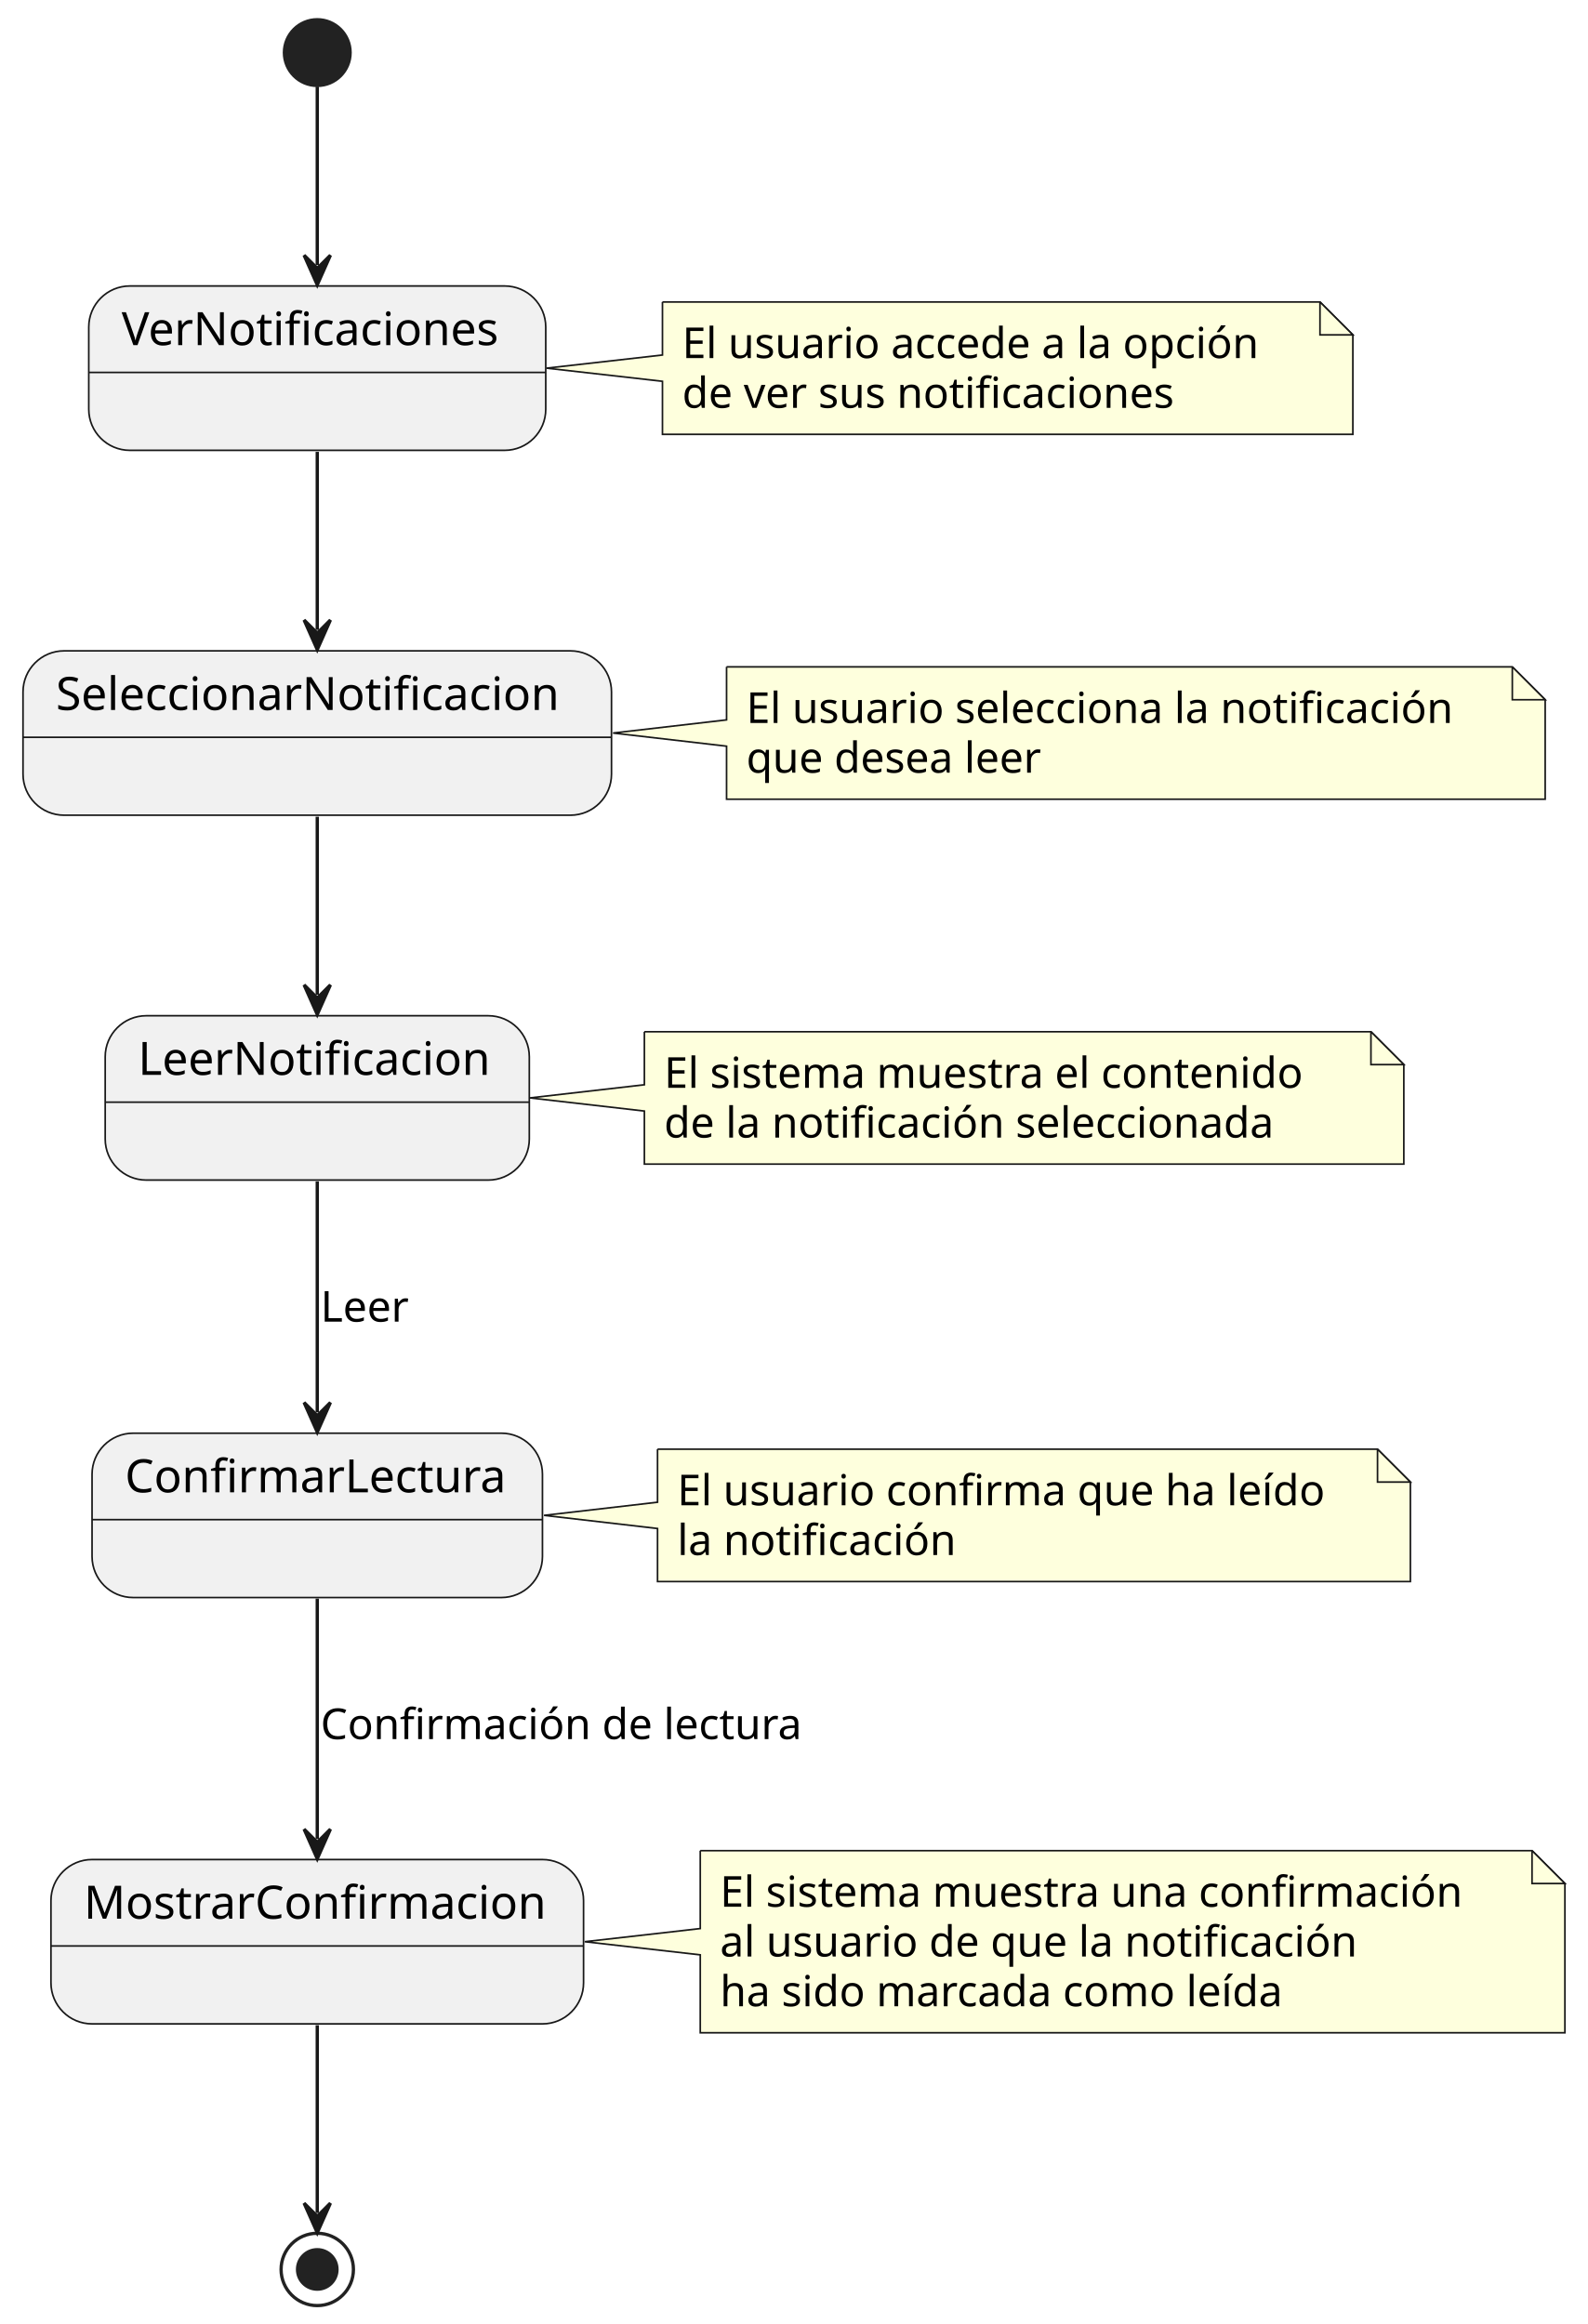
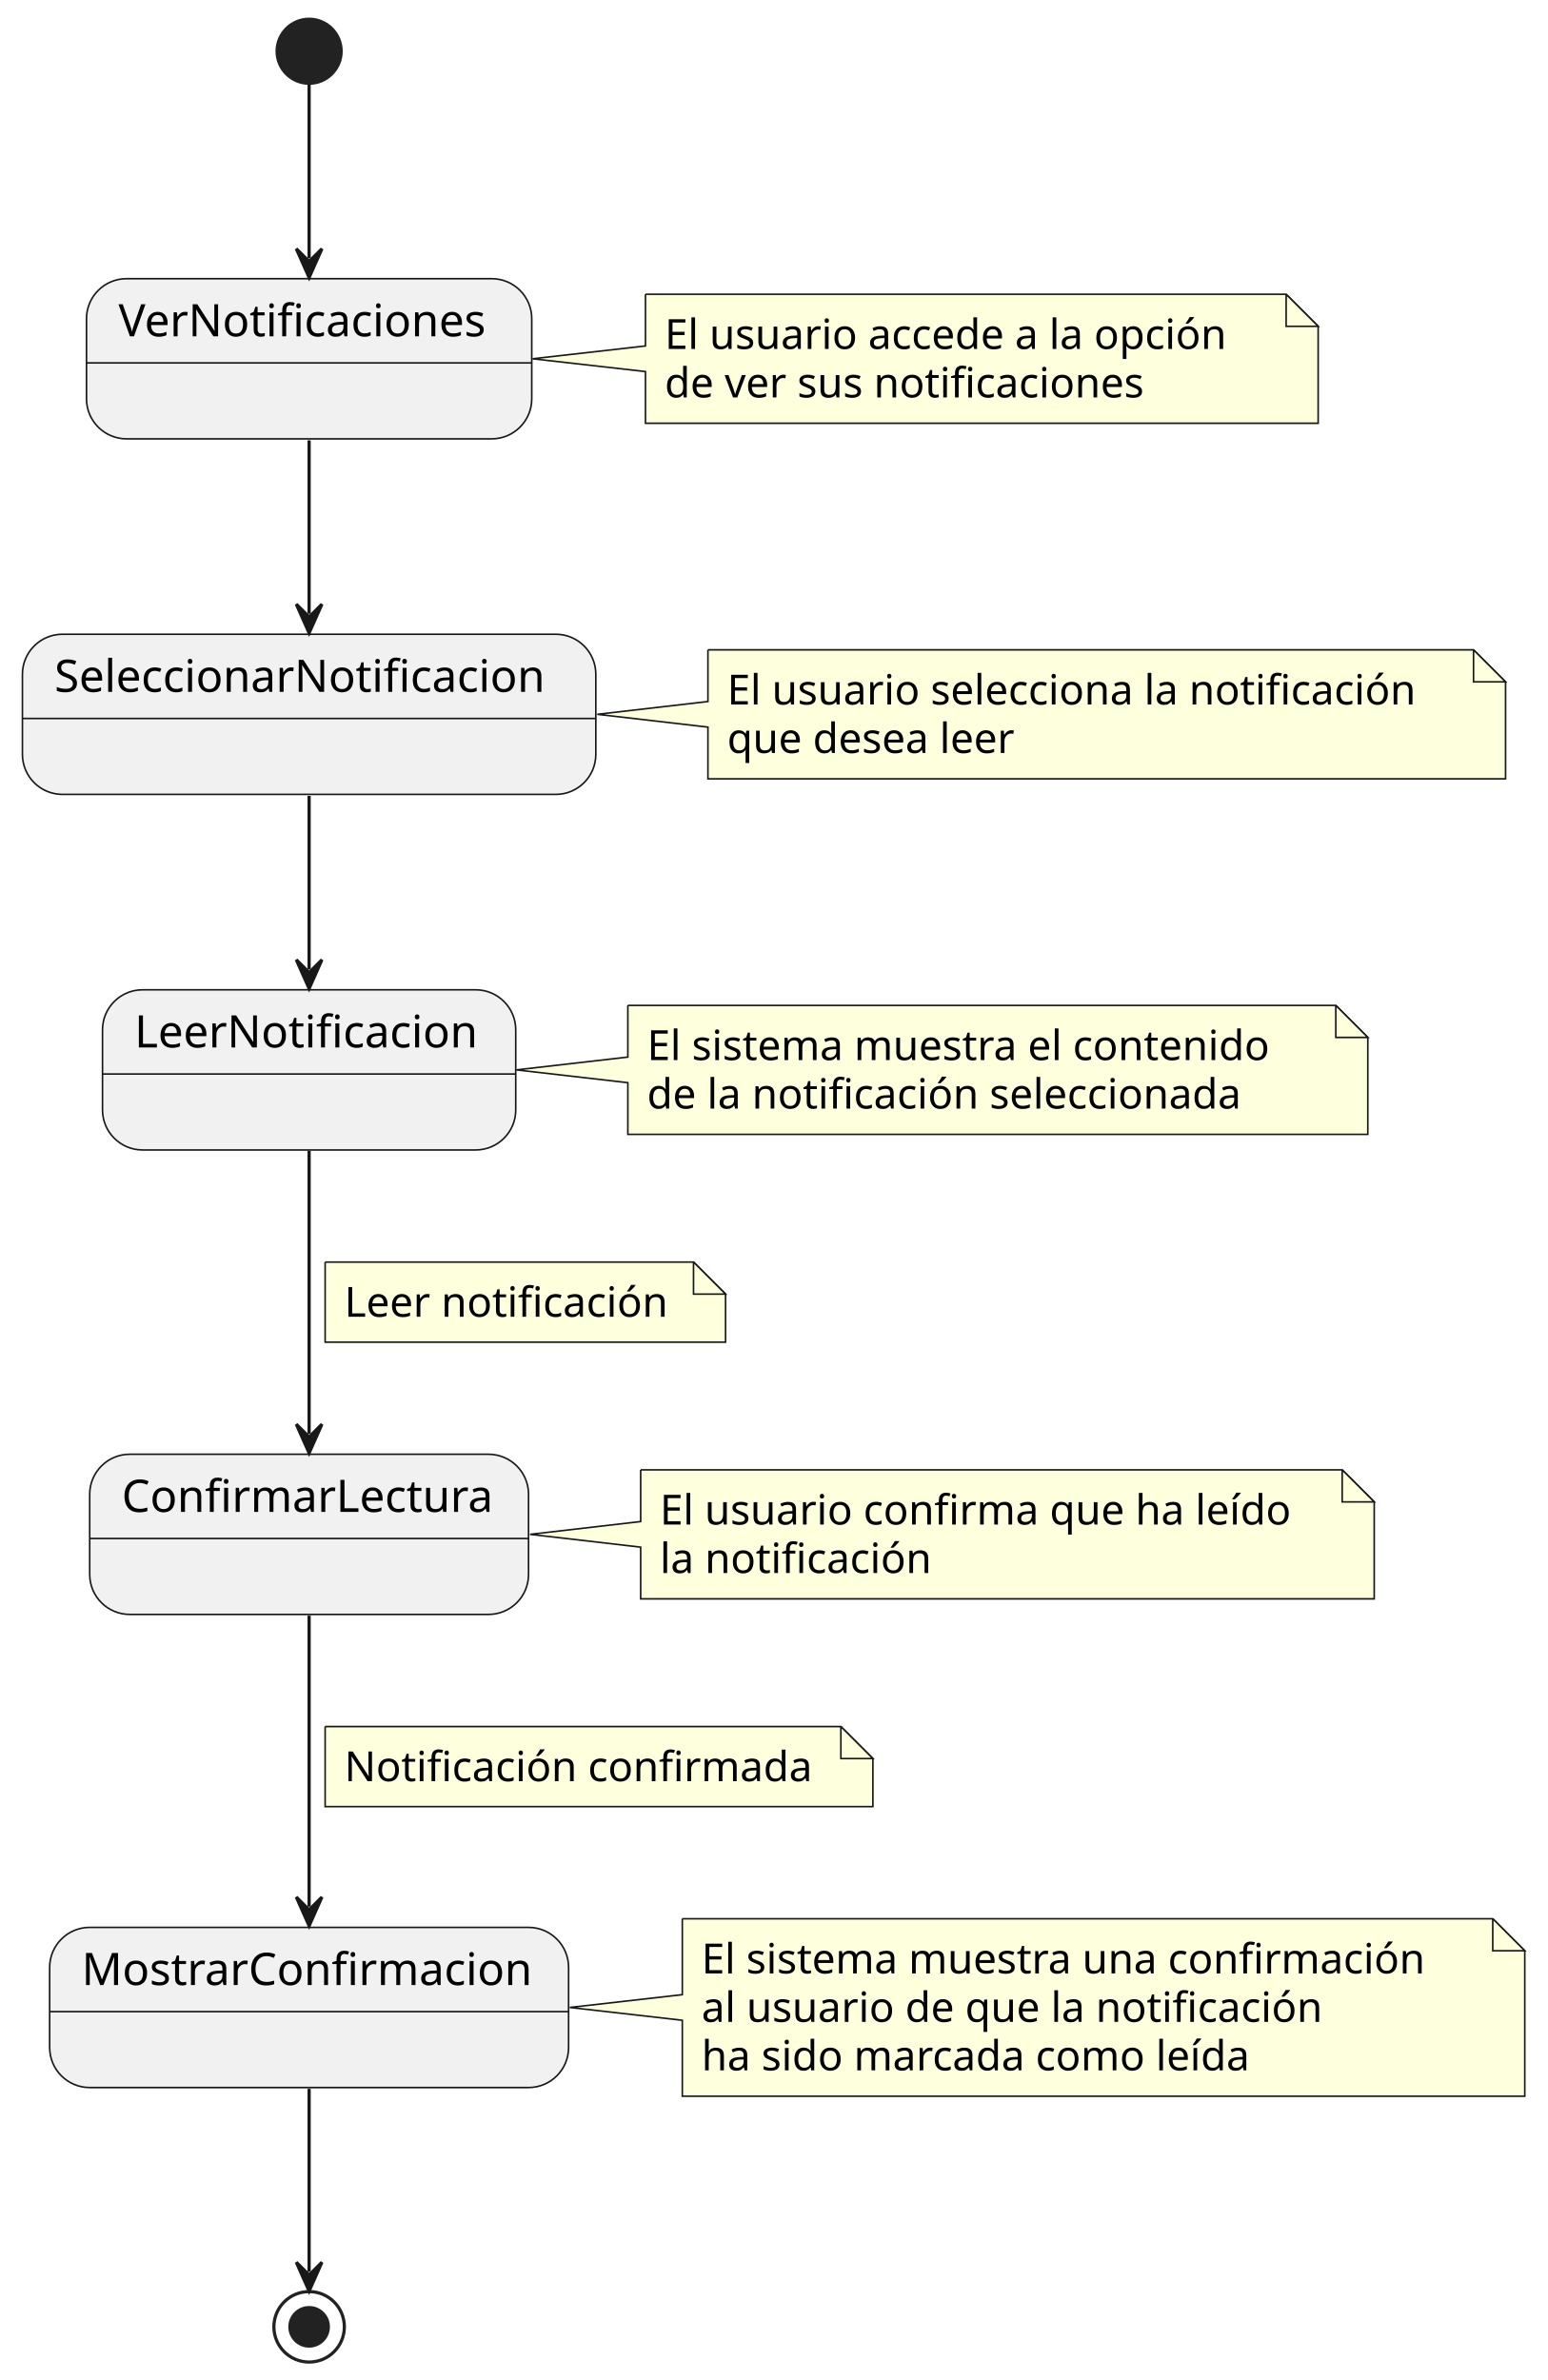
- <svg xmlns="http://www.w3.org/2000/svg" contentStyleType="text/css" height="707px" preserveAspectRatio="none" style="width:483px;height:707px;background:#FFFFFF;" version="1.1" viewBox="0 0 483 707" width="483px" zoomAndPan="magnify">
+ <svg xmlns="http://www.w3.org/2000/svg" contentStyleType="text/css" height="743px" preserveAspectRatio="none" style="width:483px;height:743px;background:#FFFFFF;" version="1.1" viewBox="0 0 483 743" width="483px" zoomAndPan="magnify">
  <defs />
  <g>
    <ellipse cx="96.5" cy="16" fill="#222222" rx="10" ry="10" style="stroke:#222222;stroke-width:1.0;" />
    <g id="VerNotificaciones">
      <rect fill="#F1F1F1" height="50" rx="12.5" ry="12.5" style="stroke:#181818;stroke-width:0.5;" width="139" x="27" y="87" />
      <line style="stroke:#181818;stroke-width:0.5;" x1="27" x2="166" y1="113.297" y2="113.297" />
      <text fill="#000000" font-family="sans-serif" font-size="14" lengthAdjust="spacing" textLength="119" x="37" y="104.995">VerNotificaciones</text>
    </g>
    <g id="elem_GMN5">
      <path d="M201.5,91.87 L201.5,108 L166.23,112 L201.5,116 L201.5,132.136 A0,0 0 0 0 201.5,132.136 L411.5,132.136 A0,0 0 0 0 411.5,132.136 L411.5,101.87 L401.5,91.87 L201.5,91.87 A0,0 0 0 0 201.5,91.87 " fill="#FEFFDD" style="stroke:#181818;stroke-width:0.5;" />
      <path d="M401.5,91.87 L401.5,101.87 L411.5,101.87 L401.5,91.87 " fill="#FEFFDD" style="stroke:#181818;stroke-width:0.5;" />
      <text fill="#000000" font-family="sans-serif" font-size="13" lengthAdjust="spacing" textLength="185" x="207.5" y="108.937">El usuario accede a la opción</text>
      <text fill="#000000" font-family="sans-serif" font-size="13" lengthAdjust="spacing" textLength="157" x="207.5" y="124.07">de ver sus notificaciones</text>
    </g>
    <g id="SeleccionarNotificacion">
      <rect fill="#F1F1F1" height="50" rx="12.5" ry="12.5" style="stroke:#181818;stroke-width:0.5;" width="179" x="7" y="198" />
      <line style="stroke:#181818;stroke-width:0.5;" x1="7" x2="186" y1="224.297" y2="224.297" />
      <text fill="#000000" font-family="sans-serif" font-size="14" lengthAdjust="spacing" textLength="159" x="17" y="215.995">SeleccionarNotificacion</text>
    </g>
    <g id="elem_GMN10">
      <path d="M221,202.87 L221,219 L186.47,223 L221,227 L221,243.136 A0,0 0 0 0 221,243.136 L470,243.136 A0,0 0 0 0 470,243.136 L470,212.87 L460,202.87 L221,202.87 A0,0 0 0 0 221,202.87 " fill="#FEFFDD" style="stroke:#181818;stroke-width:0.5;" />
      <path d="M460,202.87 L460,212.87 L470,212.87 L460,202.87 " fill="#FEFFDD" style="stroke:#181818;stroke-width:0.5;" />
      <text fill="#000000" font-family="sans-serif" font-size="13" lengthAdjust="spacing" textLength="224" x="227" y="219.937">El usuario selecciona la notificación</text>
      <text fill="#000000" font-family="sans-serif" font-size="13" lengthAdjust="spacing" textLength="95" x="227" y="235.07">que desea leer</text>
    </g>
    <g id="LeerNotificacion">
      <rect fill="#F1F1F1" height="50" rx="12.5" ry="12.5" style="stroke:#181818;stroke-width:0.5;" width="129" x="32" y="309" />
      <line style="stroke:#181818;stroke-width:0.5;" x1="32" x2="161" y1="335.297" y2="335.297" />
      <text fill="#000000" font-family="sans-serif" font-size="14" lengthAdjust="spacing" textLength="109" x="42" y="326.995">LeerNotificacion</text>
    </g>
    <g id="elem_GMN15">
      <path d="M196,313.87 L196,330 L161.17,334 L196,338 L196,354.136 A0,0 0 0 0 196,354.136 L427,354.136 A0,0 0 0 0 427,354.136 L427,323.87 L417,313.87 L196,313.87 A0,0 0 0 0 196,313.87 " fill="#FEFFDD" style="stroke:#181818;stroke-width:0.5;" />
      <path d="M417,313.87 L417,323.87 L427,323.87 L417,313.87 " fill="#FEFFDD" style="stroke:#181818;stroke-width:0.5;" />
      <text fill="#000000" font-family="sans-serif" font-size="13" lengthAdjust="spacing" textLength="206" x="202" y="330.937">El sistema muestra el contenido</text>
      <text fill="#000000" font-family="sans-serif" font-size="13" lengthAdjust="spacing" textLength="194" x="202" y="346.07">de la notificación seleccionada</text>
    </g>
    <g id="ConfirmarLectura">
-       <rect fill="#F1F1F1" height="50" rx="12.5" ry="12.5" style="stroke:#181818;stroke-width:0.5;" width="137" x="28" y="436" />
-       <line style="stroke:#181818;stroke-width:0.5;" x1="28" x2="165" y1="462.297" y2="462.297" />
-       <text fill="#000000" font-family="sans-serif" font-size="14" lengthAdjust="spacing" textLength="117" x="38" y="453.995">ConfirmarLectura</text>
+       <rect fill="#F1F1F1" height="50" rx="12.5" ry="12.5" style="stroke:#181818;stroke-width:0.5;" width="137" x="28" y="454" />
+       <line style="stroke:#181818;stroke-width:0.5;" x1="28" x2="165" y1="480.297" y2="480.297" />
+       <text fill="#000000" font-family="sans-serif" font-size="14" lengthAdjust="spacing" textLength="117" x="38" y="471.995">ConfirmarLectura</text>
    </g>
    <g id="elem_GMN20">
-       <path d="M200,440.87 L200,457 L165.48,461 L200,465 L200,481.136 A0,0 0 0 0 200,481.136 L429,481.136 A0,0 0 0 0 429,481.136 L429,450.87 L419,440.87 L200,440.87 A0,0 0 0 0 200,440.87 " fill="#FEFFDD" style="stroke:#181818;stroke-width:0.5;" />
-       <path d="M419,440.87 L419,450.87 L429,450.87 L419,440.87 " fill="#FEFFDD" style="stroke:#181818;stroke-width:0.5;" />
-       <text fill="#000000" font-family="sans-serif" font-size="13" lengthAdjust="spacing" textLength="204" x="206" y="457.937">El usuario confirma que ha leído</text>
-       <text fill="#000000" font-family="sans-serif" font-size="13" lengthAdjust="spacing" textLength="87" x="206" y="473.07">la notificación</text>
+       <path d="M200,458.87 L200,475 L165.48,479 L200,483 L200,499.136 A0,0 0 0 0 200,499.136 L429,499.136 A0,0 0 0 0 429,499.136 L429,468.87 L419,458.87 L200,458.87 A0,0 0 0 0 200,458.87 " fill="#FEFFDD" style="stroke:#181818;stroke-width:0.5;" />
+       <path d="M419,458.87 L419,468.87 L429,468.87 L419,458.87 " fill="#FEFFDD" style="stroke:#181818;stroke-width:0.5;" />
+       <text fill="#000000" font-family="sans-serif" font-size="13" lengthAdjust="spacing" textLength="204" x="206" y="475.937">El usuario confirma que ha leído</text>
+       <text fill="#000000" font-family="sans-serif" font-size="13" lengthAdjust="spacing" textLength="87" x="206" y="491.07">la notificación</text>
    </g>
    <g id="MostrarConfirmacion">
-       <rect fill="#F1F1F1" height="50" rx="12.5" ry="12.5" style="stroke:#181818;stroke-width:0.5;" width="162" x="15.5" y="565.7" />
-       <line style="stroke:#181818;stroke-width:0.5;" x1="15.5" x2="177.5" y1="591.997" y2="591.997" />
-       <text fill="#000000" font-family="sans-serif" font-size="14" lengthAdjust="spacing" textLength="142" x="25.5" y="583.695">MostrarConfirmacion</text>
+       <rect fill="#F1F1F1" height="50" rx="12.5" ry="12.5" style="stroke:#181818;stroke-width:0.5;" width="162" x="15.5" y="601.7" />
+       <line style="stroke:#181818;stroke-width:0.5;" x1="15.5" x2="177.5" y1="627.997" y2="627.997" />
+       <text fill="#000000" font-family="sans-serif" font-size="14" lengthAdjust="spacing" textLength="142" x="25.5" y="619.695">MostrarConfirmacion</text>
    </g>
    <g id="elem_GMN25">
-       <path d="M213,563 L213,586.7 L177.87,590.7 L213,594.7 L213,618.398 A0,0 0 0 0 213,618.398 L476,618.398 A0,0 0 0 0 476,618.398 L476,573 L466,563 L213,563 A0,0 0 0 0 213,563 " fill="#FEFFDD" style="stroke:#181818;stroke-width:0.5;" />
-       <path d="M466,563 L466,573 L476,573 L466,563 " fill="#FEFFDD" style="stroke:#181818;stroke-width:0.5;" />
-       <text fill="#000000" font-family="sans-serif" font-size="13" lengthAdjust="spacing" textLength="238" x="219" y="580.067">El sistema muestra una confirmación</text>
-       <text fill="#000000" font-family="sans-serif" font-size="13" lengthAdjust="spacing" textLength="201" x="219" y="595.2">al usuario de que la notificación</text>
-       <text fill="#000000" font-family="sans-serif" font-size="13" lengthAdjust="spacing" textLength="181" x="219" y="610.332">ha sido marcada como leída</text>
+       <path d="M213,599 L213,622.7 L177.87,626.7 L213,630.7 L213,654.398 A0,0 0 0 0 213,654.398 L476,654.398 A0,0 0 0 0 476,654.398 L476,609 L466,599 L213,599 A0,0 0 0 0 213,599 " fill="#FEFFDD" style="stroke:#181818;stroke-width:0.5;" />
+       <path d="M466,599 L466,609 L476,609 L466,599 " fill="#FEFFDD" style="stroke:#181818;stroke-width:0.5;" />
+       <text fill="#000000" font-family="sans-serif" font-size="13" lengthAdjust="spacing" textLength="238" x="219" y="616.067">El sistema muestra una confirmación</text>
+       <text fill="#000000" font-family="sans-serif" font-size="13" lengthAdjust="spacing" textLength="201" x="219" y="631.2">al usuario de que la notificación</text>
+       <text fill="#000000" font-family="sans-serif" font-size="13" lengthAdjust="spacing" textLength="181" x="219" y="646.332">ha sido marcada como leída</text>
    </g>
-     <ellipse cx="96.5" cy="690.4" fill="none" rx="11" ry="11" style="stroke:#222222;stroke-width:1.0;" />
-     <ellipse cx="96.5" cy="690.4" fill="#222222" rx="6" ry="6" style="stroke:#222222;stroke-width:1.0;" />
+     <ellipse cx="96.5" cy="726.4" fill="none" rx="11" ry="11" style="stroke:#222222;stroke-width:1.0;" />
+     <ellipse cx="96.5" cy="726.4" fill="#222222" rx="6" ry="6" style="stroke:#222222;stroke-width:1.0;" />
    <g id="link_*start*_VerNotificaciones">
      <path d="M96.5,26.36 C96.5,40.29 96.5,60.96 96.5,80.65 " fill="none" id="*start*-to-VerNotificaciones" style="stroke:#181818;stroke-width:1.0;" />
      <polygon fill="#181818" points="96.5,86.65,100.5,77.65,96.5,81.65,92.5,77.65,96.5,86.65" style="stroke:#181818;stroke-width:1.0;" />
    </g>
    <g id="link_VerNotificaciones_SeleccionarNotificacion">
      <path d="M96.5,137.46 C96.5,155.41 96.5,173.69 96.5,191.62 " fill="none" id="VerNotificaciones-to-SeleccionarNotificacion" style="stroke:#181818;stroke-width:1.0;" />
      <polygon fill="#181818" points="96.5,197.62,100.5,188.62,96.5,192.62,92.5,188.62,96.5,197.62" style="stroke:#181818;stroke-width:1.0;" />
    </g>
    <g id="link_SeleccionarNotificacion_LeerNotificacion">
      <path d="M96.5,248.46 C96.5,266.41 96.5,284.69 96.5,302.62 " fill="none" id="SeleccionarNotificacion-to-LeerNotificacion" style="stroke:#181818;stroke-width:1.0;" />
      <polygon fill="#181818" points="96.5,308.62,100.5,299.62,96.5,303.62,92.5,299.62,96.5,308.62" style="stroke:#181818;stroke-width:1.0;" />
    </g>
    <g id="link_LeerNotificacion_ConfirmarLectura">
-       <path d="M96.5,359.4 C96.5,381.42 96.5,407.66 96.5,429.67 " fill="none" id="LeerNotificacion-to-ConfirmarLectura" style="stroke:#181818;stroke-width:1.0;" />
-       <polygon fill="#181818" points="96.5,435.67,100.5,426.67,96.5,430.67,92.5,426.67,96.5,435.67" style="stroke:#181818;stroke-width:1.0;" />
-       <text fill="#000000" font-family="sans-serif" font-size="13" lengthAdjust="spacing" textLength="28" x="97.5" y="402.067">Leer</text>
+       <path d="M96.5,359.26 C96.5,385.56 96.5,421.28 96.5,447.62 " fill="none" id="LeerNotificacion-to-ConfirmarLectura" style="stroke:#181818;stroke-width:1.0;" />
+       <polygon fill="#181818" points="96.5,453.62,100.5,444.62,96.5,448.62,92.5,444.62,96.5,453.62" style="stroke:#181818;stroke-width:1.0;" />
+       <path d="M101.5,394 L101.5,419 L226.5,419 L226.5,404 L216.5,394 L101.5,394 " fill="#FEFFDD" style="stroke:#181818;stroke-width:0.5;" />
+       <path d="M216.5,394 L216.5,404 L226.5,404 L216.5,394 " fill="#FEFFDD" style="stroke:#181818;stroke-width:0.5;" />
+       <text fill="#000000" font-family="sans-serif" font-size="13" lengthAdjust="spacing" textLength="104" x="107.5" y="411.067">Leer notificación</text>
    </g>
    <g id="link_ConfirmarLectura_MostrarConfirmacion">
-       <path d="M96.5,486.32 C96.5,509.04 96.5,536.78 96.5,559.47 " fill="none" id="ConfirmarLectura-to-MostrarConfirmacion" style="stroke:#181818;stroke-width:1.0;" />
-       <polygon fill="#181818" points="96.5,565.47,100.5,556.47,96.5,560.47,92.5,556.47,96.5,565.47" style="stroke:#181818;stroke-width:1.0;" />
-       <text fill="#000000" font-family="sans-serif" font-size="13" lengthAdjust="spacing" textLength="152" x="97.5" y="529.067">Confirmación de lectura</text>
+       <path d="M96.5,504.39 C96.5,531.28 96.5,568.31 96.5,595.23 " fill="none" id="ConfirmarLectura-to-MostrarConfirmacion" style="stroke:#181818;stroke-width:1.0;" />
+       <polygon fill="#181818" points="96.5,601.23,100.5,592.23,96.5,596.23,92.5,592.23,96.5,601.23" style="stroke:#181818;stroke-width:1.0;" />
+       <path d="M101.5,539 L101.5,564 L272.5,564 L272.5,549 L262.5,539 L101.5,539 " fill="#FEFFDD" style="stroke:#181818;stroke-width:0.5;" />
+       <path d="M262.5,539 L262.5,549 L272.5,549 L262.5,539 " fill="#FEFFDD" style="stroke:#181818;stroke-width:0.5;" />
+       <text fill="#000000" font-family="sans-serif" font-size="13" lengthAdjust="spacing" textLength="150" x="107.5" y="556.067">Notificación confirmada</text>
    </g>
    <g id="link_MostrarConfirmacion_*end*">
-       <path d="M96.5,616.1 C96.5,636.45 96.5,658.42 96.5,673.24 " fill="none" id="MostrarConfirmacion-to-*end*" style="stroke:#181818;stroke-width:1.0;" />
-       <polygon fill="#181818" points="96.5,679.24,100.5,670.24,96.5,674.24,92.5,670.24,96.5,679.24" style="stroke:#181818;stroke-width:1.0;" />
+       <path d="M96.5,652.1 C96.5,672.45 96.5,694.42 96.5,709.24 " fill="none" id="MostrarConfirmacion-to-*end*" style="stroke:#181818;stroke-width:1.0;" />
+       <polygon fill="#181818" points="96.5,715.24,100.5,706.24,96.5,710.24,92.5,706.24,96.5,715.24" style="stroke:#181818;stroke-width:1.0;" />
    </g>
  </g>
</svg>
